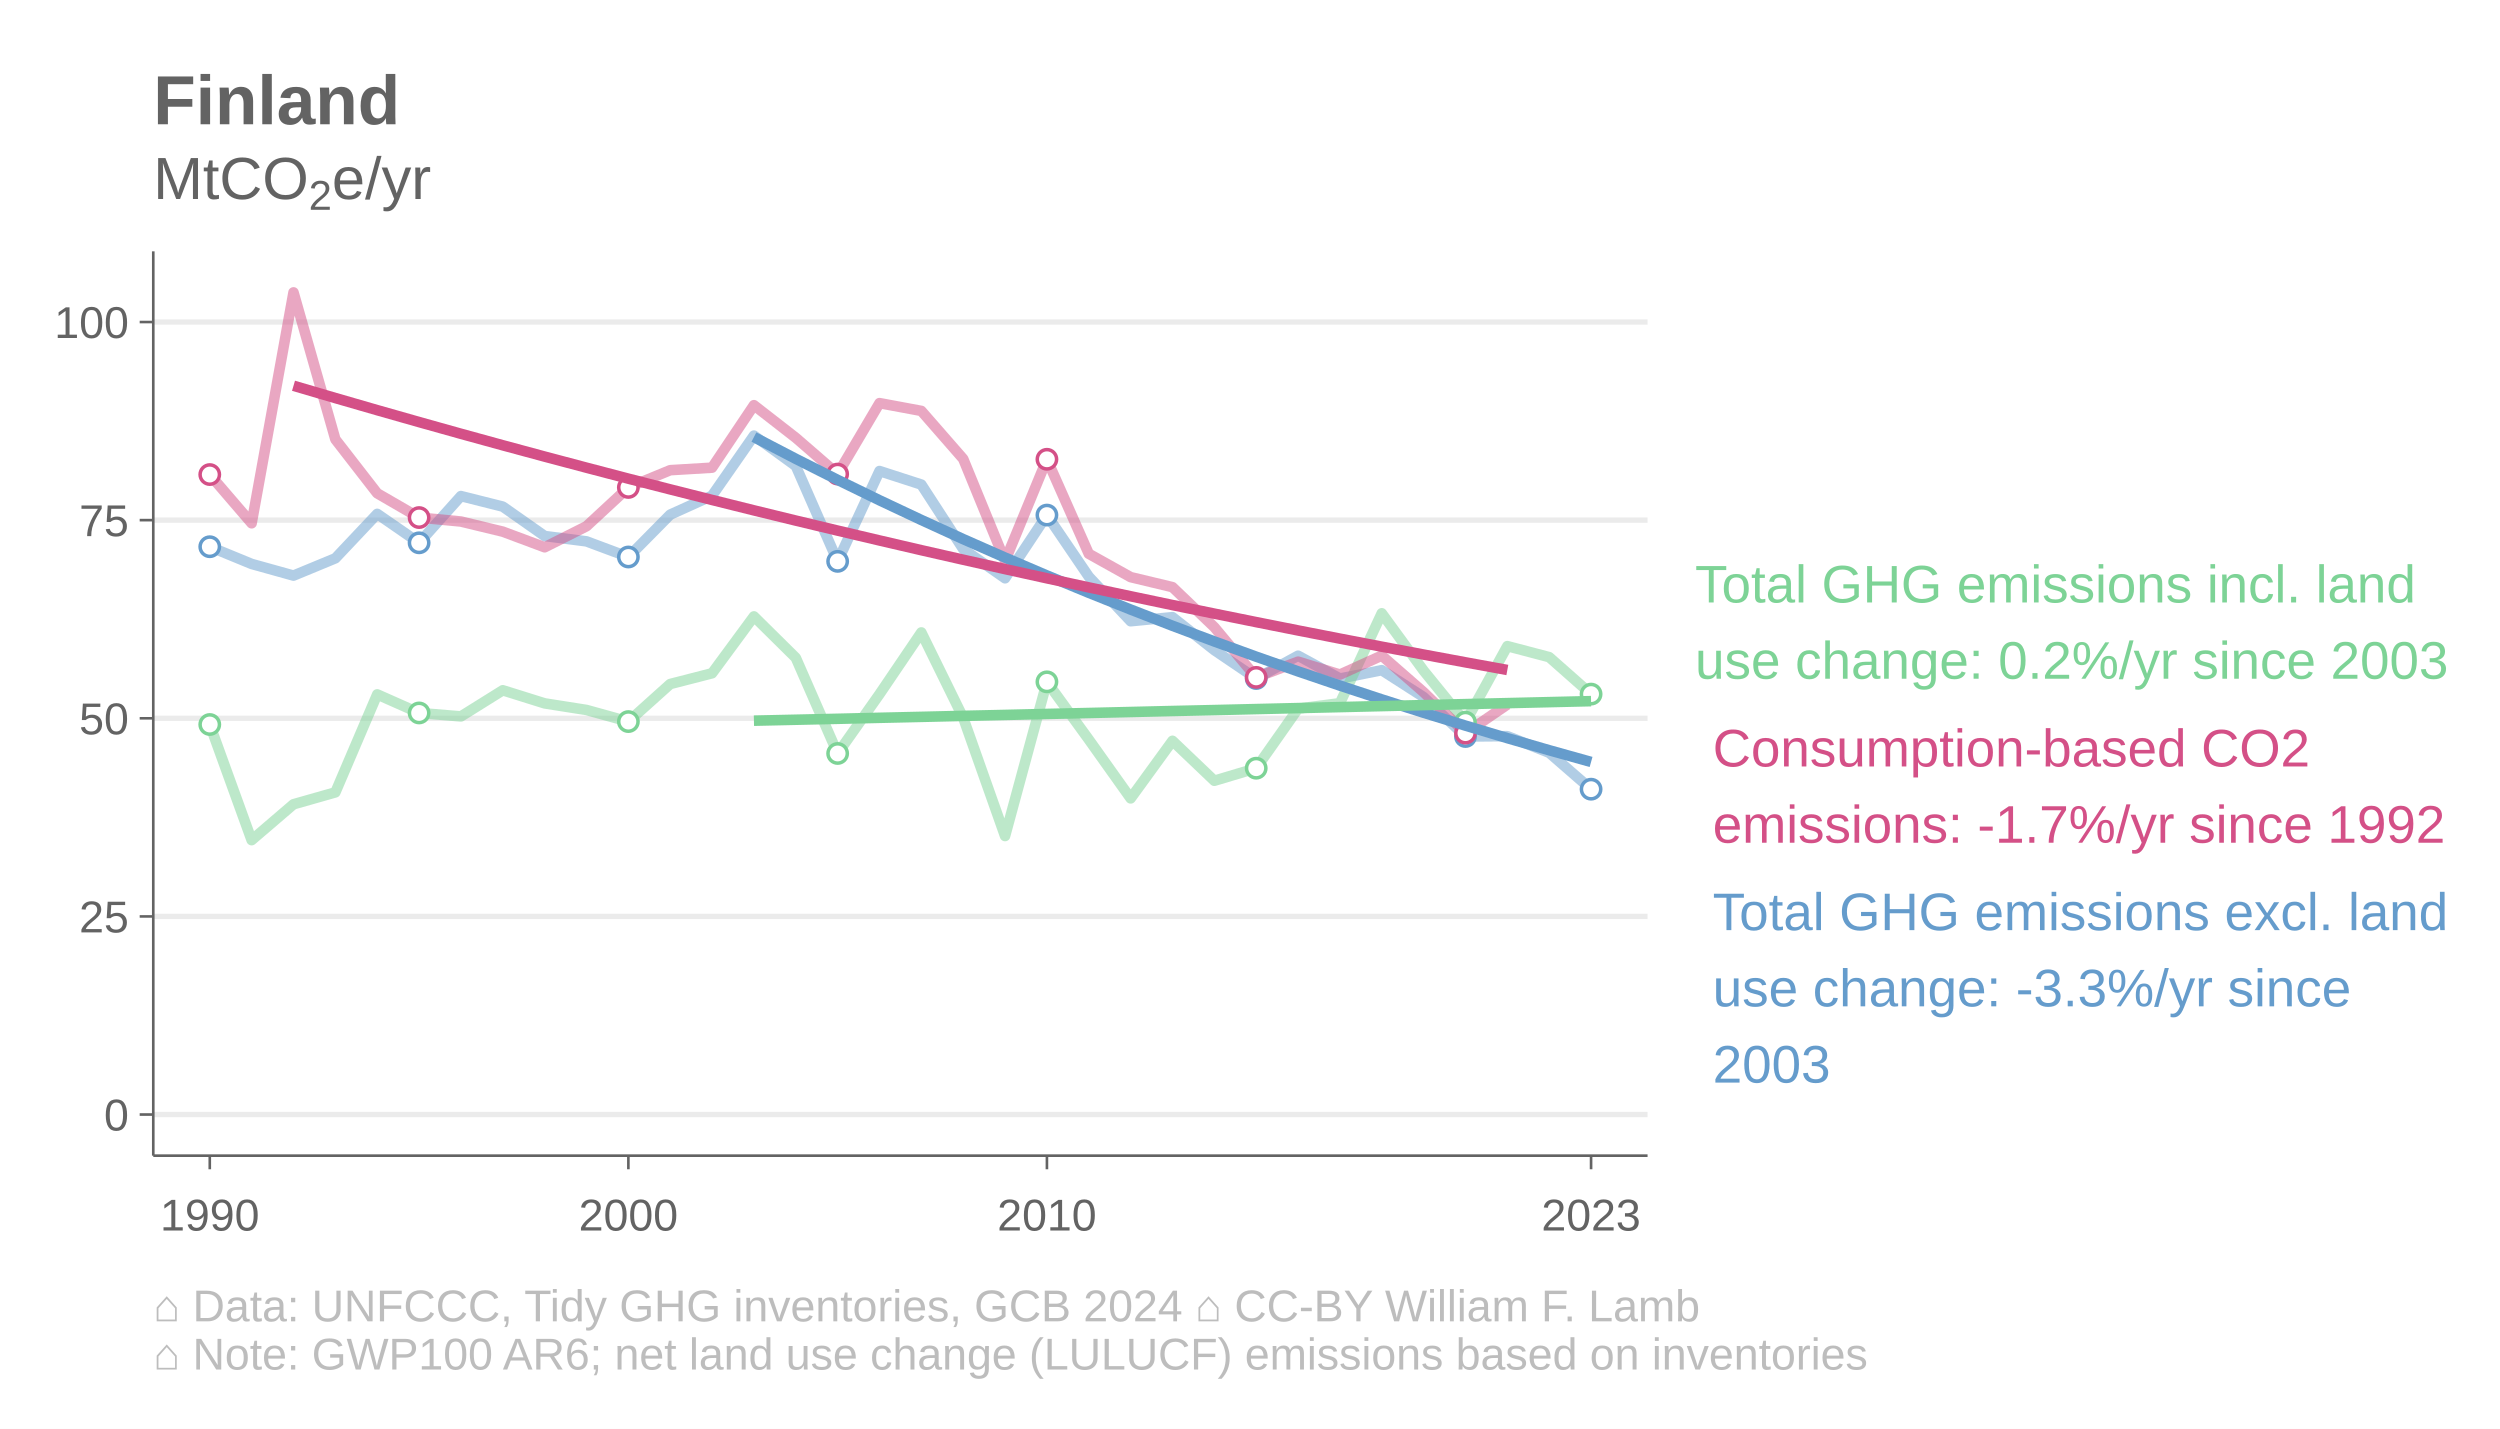
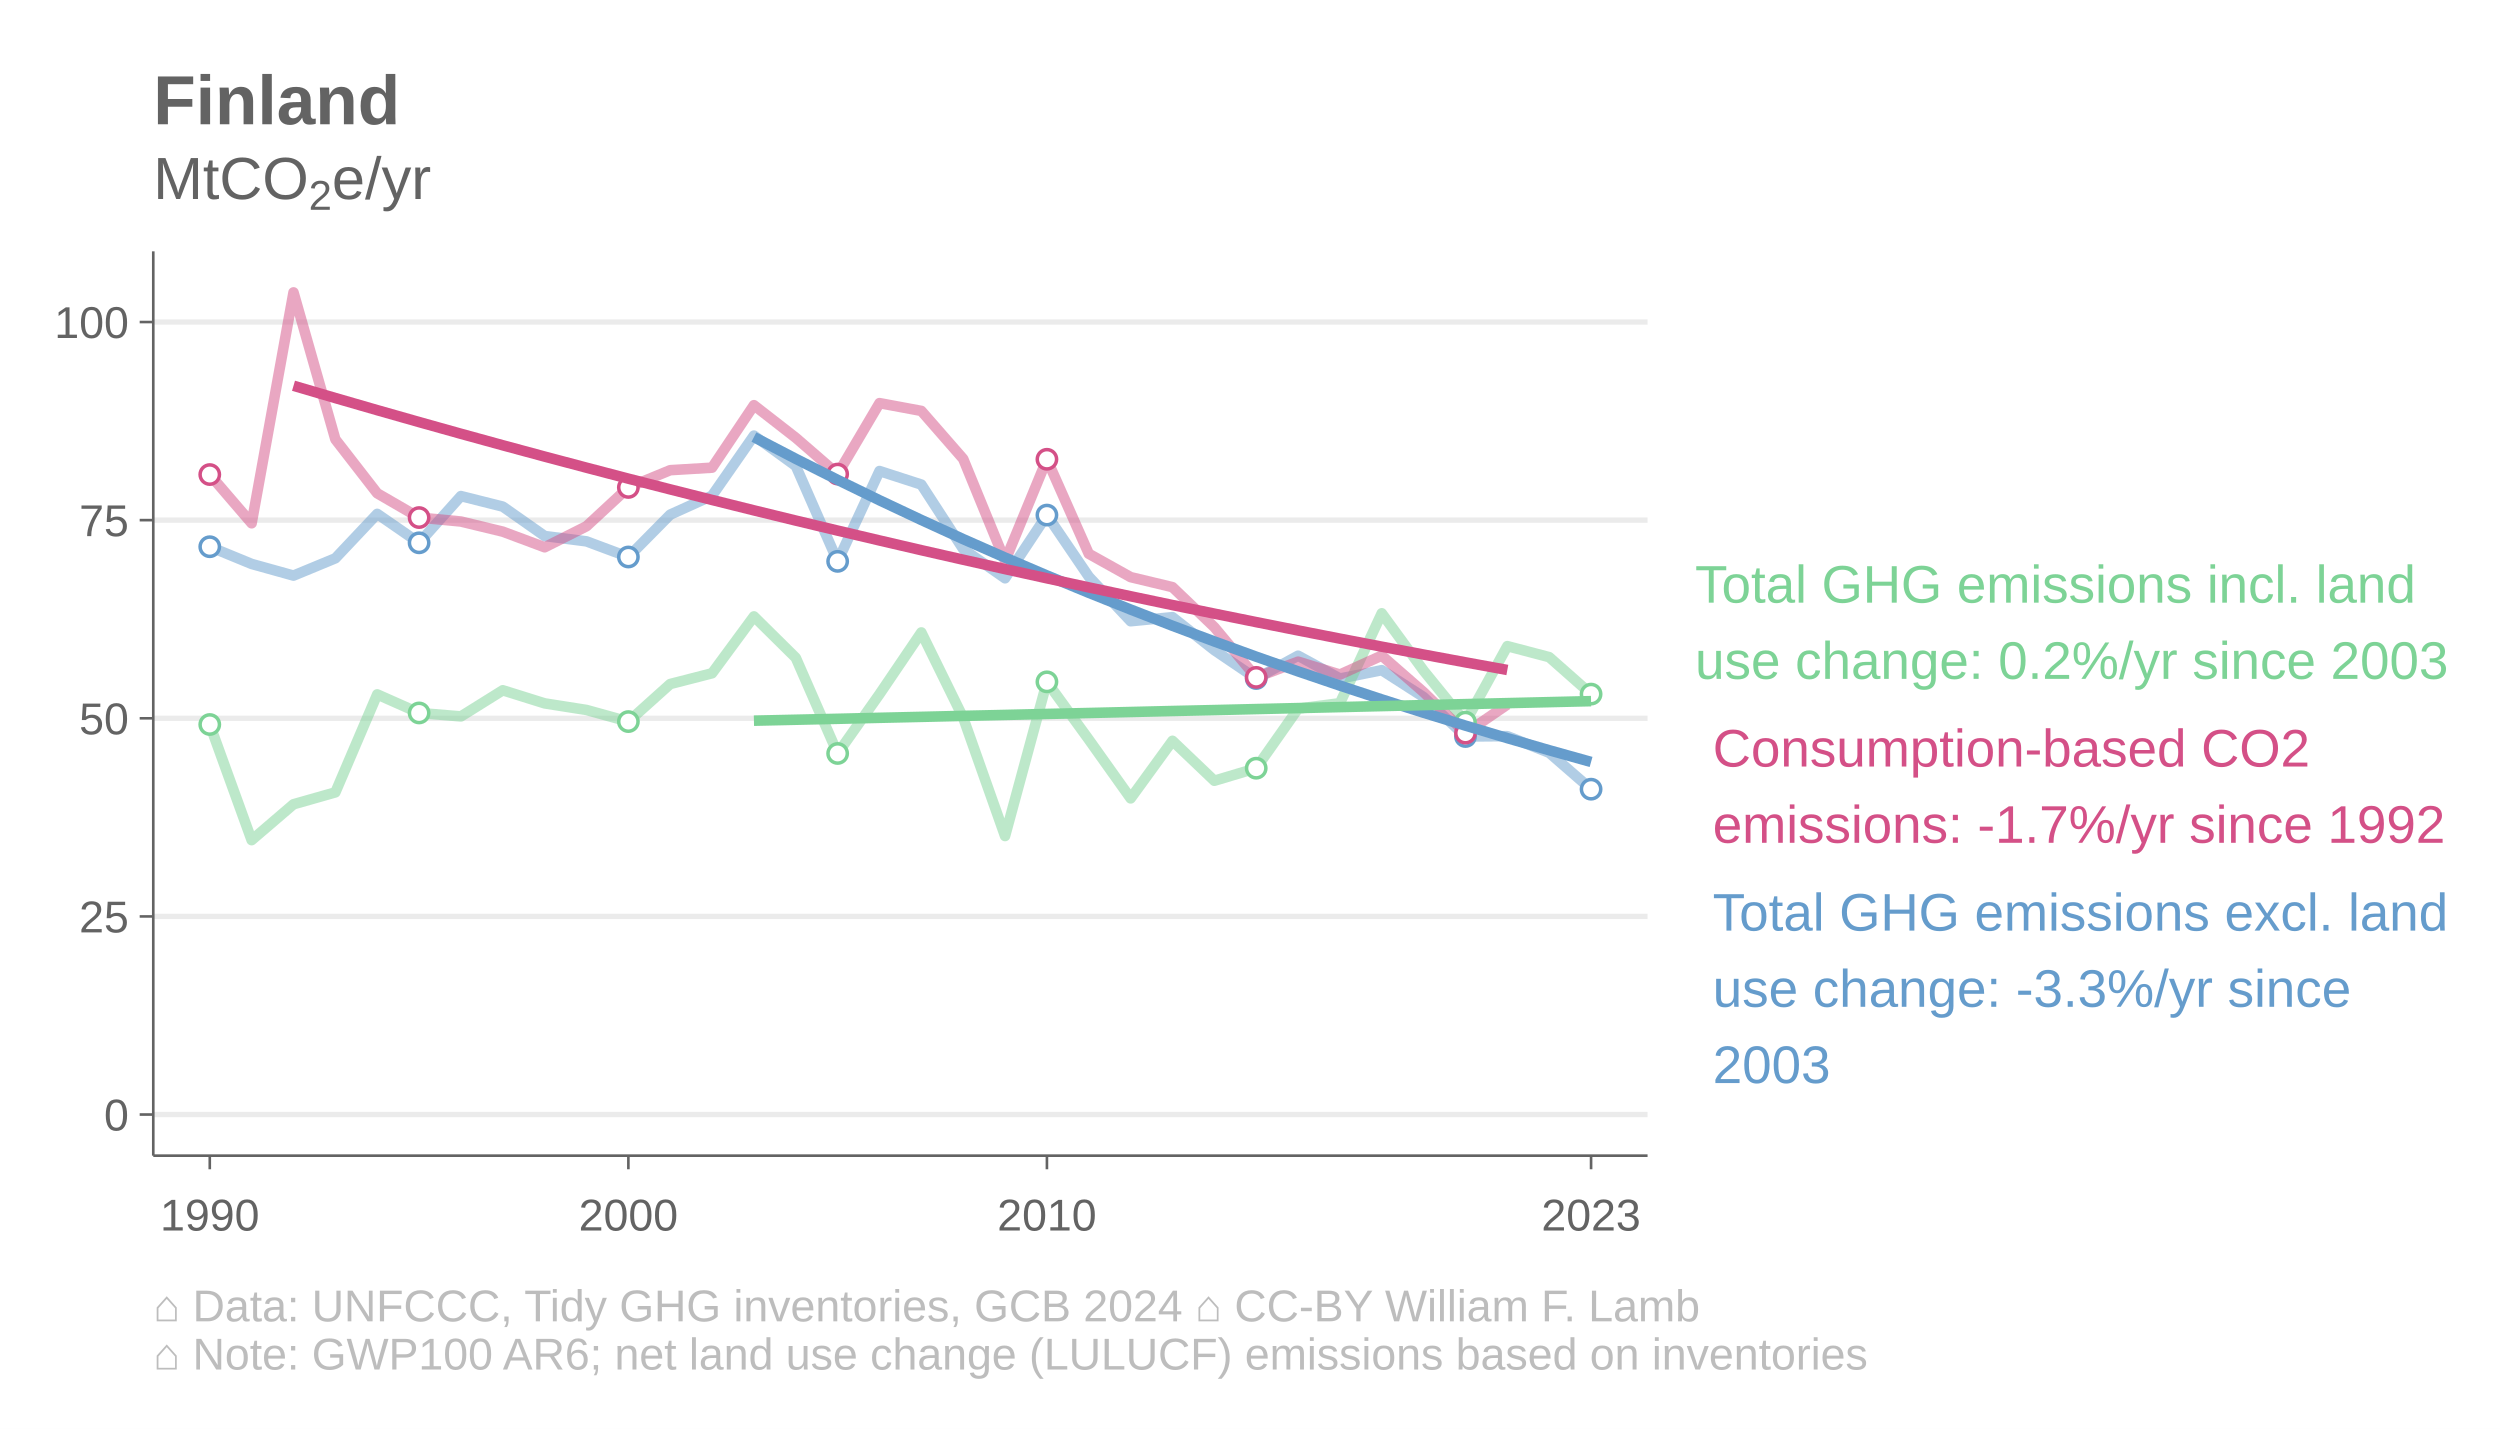
<svg xmlns="http://www.w3.org/2000/svg" class="svglite" width="504.00pt" height="288.00pt" viewBox="0 0 504.00 288.00">
  <defs>
    <style type="text/css">
    .svglite line, .svglite polyline, .svglite polygon, .svglite path, .svglite rect, .svglite circle {
      fill: none;
      stroke: #000000;
      stroke-linecap: round;
      stroke-linejoin: round;
      stroke-miterlimit: 10.00;
    }
    .svglite text {
      white-space: pre;
    }
  </style>
  </defs>
  <rect width="100%" height="100%" style="stroke: none; fill: #FFFFFF;" />
  <defs>
    <clipPath id="cpMC4wMHw1MDQuMDB8MC4wMHwyODguMDA=">
      <rect x="0.00" y="0.00" width="504.00" height="288.00" />
    </clipPath>
  </defs>
  <g clip-path="url(#cpMC4wMHw1MDQuMDB8MC4wMHwyODguMDA=)">
    <rect x="0.00" y="0.00" width="504.00" height="288.00" style="stroke-width: 1.07; stroke: #FFFFFF; fill: #FFFFFF;" />
  </g>
  <defs>
    <clipPath id="cpMzAuOTB8NDk4LjUyfDUwLjY3fDIzMi45OA==">
      <rect x="30.90" y="50.67" width="467.62" height="182.31" />
    </clipPath>
  </defs>
  <g clip-path="url(#cpMzAuOTB8NDk4LjUyfDUwLjY3fDIzMi45OA==)">
</g>
  <g clip-path="url(#cpMC4wMHw1MDQuMDB8MC4wMHwyODguMDA=)">
</g>
  <defs>
    <clipPath id="cpNS40OHwzMzcuNjN8NS40OHwyODIuNTI=">
      <rect x="5.48" y="5.48" width="332.15" height="277.04" />
    </clipPath>
  </defs>
  <g clip-path="url(#cpNS40OHwzMzcuNjN8NS40OHwyODIuNTI=)">
    <rect x="5.48" y="5.48" width="332.15" height="277.04" style="stroke-width: 1.07; stroke: #FFFFFF; fill: #FFFFFF;" />
  </g>
  <g clip-path="url(#cpMC4wMHw1MDQuMDB8MC4wMHwyODguMDA=)">
</g>
  <defs>
    <clipPath id="cpMzM3LjYzfDQ5OC41Mnw1LjQ4fDI4Mi41Mg==">
      <rect x="337.63" y="5.48" width="160.89" height="277.04" />
    </clipPath>
  </defs>
  <g clip-path="url(#cpMzM3LjYzfDQ5OC41Mnw1LjQ4fDI4Mi41Mg==)">
    <rect x="337.63" y="5.48" width="160.89" height="277.04" style="stroke-width: 1.07; stroke: #FFFFFF; fill: #FFFFFF;" />
  </g>
  <g clip-path="url(#cpMC4wMHw1MDQuMDB8MC4wMHwyODguMDA=)">
</g>
  <defs>
    <clipPath id="cpMzAuOTB8MzMyLjE1fDUwLjY3fDIzMi45OA==">
      <rect x="30.90" y="50.67" width="301.25" height="182.31" />
    </clipPath>
  </defs>
  <g clip-path="url(#cpMzAuOTB8MzMyLjE1fDUwLjY3fDIzMi45OA==)">
    <polyline points="30.90,224.69 332.15,224.69 " style="stroke-width: 1.07; stroke: #EBEBEB; stroke-linecap: butt;" />
    <polyline points="30.90,184.75 332.15,184.75 " style="stroke-width: 1.07; stroke: #EBEBEB; stroke-linecap: butt;" />
    <polyline points="30.90,144.81 332.15,144.81 " style="stroke-width: 1.07; stroke: #EBEBEB; stroke-linecap: butt;" />
    <polyline points="30.90,104.86 332.15,104.86 " style="stroke-width: 1.07; stroke: #EBEBEB; stroke-linecap: butt;" />
    <polyline points="30.90,64.92 332.15,64.92 " style="stroke-width: 1.07; stroke: #EBEBEB; stroke-linecap: butt;" />
    <polyline points="42.29,110.22 50.73,113.69 59.17,116.04 67.61,112.55 76.05,103.60 84.49,109.43 92.92,100.01 101.36,102.13 109.80,108.06 118.24,109.14 126.68,112.29 135.11,103.75 143.55,99.93 151.99,87.82 160.43,93.94 168.87,113.17 177.31,94.96 185.74,97.69 194.18,110.69 202.62,116.58 211.06,103.84 219.50,116.25 227.94,125.24 236.37,124.42 244.81,131.07 253.25,136.79 261.69,132.19 270.13,136.79 278.56,135.11 287.00,140.53 295.44,148.48 303.88,148.41 312.32,151.76 320.76,159.10 " style="stroke-width: 2.13; stroke: #659CCC; stroke-opacity: 0.50; stroke-linecap: butt;" />
    <polyline points="42.29,146.06 50.73,169.37 59.17,162.14 67.61,159.74 76.05,139.99 84.49,143.73 92.92,144.43 101.36,139.16 109.80,141.80 118.24,143.13 126.68,145.47 135.11,137.90 143.55,135.73 151.99,124.27 160.43,132.61 168.87,151.90 177.31,139.94 185.74,127.50 194.18,144.70 202.62,168.54 211.06,137.46 219.50,149.09 227.94,160.95 236.37,149.35 244.81,157.40 253.25,154.87 261.69,142.87 270.13,141.76 278.56,123.64 287.00,135.20 295.44,145.58 303.88,130.26 312.32,132.48 320.76,139.93 " style="stroke-width: 2.13; stroke: #7DD396; stroke-opacity: 0.50; stroke-linecap: butt;" />
    <polyline points="42.29,95.67 50.73,105.49 59.17,58.95 67.61,88.57 76.05,99.45 84.49,104.34 92.92,105.14 101.36,107.18 109.80,110.33 118.24,106.09 126.68,98.27 135.11,94.79 143.55,94.28 151.99,81.69 160.43,88.26 168.87,95.57 177.31,81.27 185.74,82.84 194.18,92.51 202.62,113.10 211.06,92.59 219.50,111.64 227.94,116.35 236.37,118.37 244.81,126.44 253.25,136.56 261.69,133.39 270.13,135.99 278.56,132.17 287.00,139.55 295.44,147.80 303.88,142.03 " style="stroke-width: 2.13; stroke: #D45087; stroke-opacity: 0.50; stroke-linecap: butt;" />
    <circle cx="42.29" cy="146.06" r="1.95" style="stroke-width: 0.71; stroke: #7DD396; fill: #FFFFFF;" />
    <circle cx="84.49" cy="143.73" r="1.95" style="stroke-width: 0.71; stroke: #7DD396; fill: #FFFFFF;" />
    <circle cx="126.68" cy="145.47" r="1.95" style="stroke-width: 0.71; stroke: #7DD396; fill: #FFFFFF;" />
    <circle cx="168.87" cy="151.90" r="1.95" style="stroke-width: 0.71; stroke: #7DD396; fill: #FFFFFF;" />
    <circle cx="211.06" cy="137.46" r="1.95" style="stroke-width: 0.71; stroke: #7DD396; fill: #FFFFFF;" />
    <circle cx="253.25" cy="154.87" r="1.95" style="stroke-width: 0.71; stroke: #7DD396; fill: #FFFFFF;" />
    <circle cx="295.44" cy="145.58" r="1.95" style="stroke-width: 0.71; stroke: #7DD396; fill: #FFFFFF;" />
    <circle cx="320.76" cy="139.93" r="1.95" style="stroke-width: 0.71; stroke: #7DD396; fill: #FFFFFF;" />
    <circle cx="42.29" cy="110.22" r="1.95" style="stroke-width: 0.71; stroke: #659CCC; fill: #FFFFFF;" />
    <circle cx="84.49" cy="109.43" r="1.95" style="stroke-width: 0.71; stroke: #659CCC; fill: #FFFFFF;" />
    <circle cx="126.68" cy="112.29" r="1.95" style="stroke-width: 0.71; stroke: #659CCC; fill: #FFFFFF;" />
    <circle cx="168.87" cy="113.17" r="1.95" style="stroke-width: 0.71; stroke: #659CCC; fill: #FFFFFF;" />
    <circle cx="211.06" cy="103.84" r="1.95" style="stroke-width: 0.71; stroke: #659CCC; fill: #FFFFFF;" />
    <circle cx="253.25" cy="136.79" r="1.95" style="stroke-width: 0.71; stroke: #659CCC; fill: #FFFFFF;" />
    <circle cx="295.44" cy="148.48" r="1.95" style="stroke-width: 0.71; stroke: #659CCC; fill: #FFFFFF;" />
    <circle cx="320.76" cy="159.10" r="1.95" style="stroke-width: 0.71; stroke: #659CCC; fill: #FFFFFF;" />
    <circle cx="42.29" cy="95.67" r="1.95" style="stroke-width: 0.71; stroke: #D45087; fill: #FFFFFF;" />
    <circle cx="84.49" cy="104.34" r="1.95" style="stroke-width: 0.71; stroke: #D45087; fill: #FFFFFF;" />
    <circle cx="126.68" cy="98.27" r="1.95" style="stroke-width: 0.71; stroke: #D45087; fill: #FFFFFF;" />
    <circle cx="168.87" cy="95.57" r="1.95" style="stroke-width: 0.71; stroke: #D45087; fill: #FFFFFF;" />
    <circle cx="211.06" cy="92.59" r="1.95" style="stroke-width: 0.71; stroke: #D45087; fill: #FFFFFF;" />
    <circle cx="253.25" cy="136.56" r="1.95" style="stroke-width: 0.71; stroke: #D45087; fill: #FFFFFF;" />
    <circle cx="295.44" cy="147.80" r="1.95" style="stroke-width: 0.71; stroke: #D45087; fill: #FFFFFF;" />
    <polyline points="151.99,88.11 160.43,92.50 168.87,96.75 177.31,100.86 185.74,104.83 194.18,108.69 202.62,112.41 211.06,116.02 219.50,119.51 227.94,122.89 236.37,126.16 244.81,129.32 253.25,132.39 261.69,135.35 270.13,138.22 278.56,141.00 287.00,143.69 295.44,146.29 303.88,148.81 312.32,151.25 320.76,153.61 " style="stroke-width: 2.13; stroke: #659CCC; stroke-linecap: butt;" />
    <polyline points="151.99,145.29 160.43,145.10 168.87,144.91 177.31,144.71 185.74,144.52 194.18,144.32 202.62,144.13 211.06,143.93 219.50,143.74 227.94,143.54 236.37,143.34 244.81,143.15 253.25,142.95 261.69,142.75 270.13,142.55 278.56,142.35 287.00,142.15 295.44,141.95 303.88,141.75 312.32,141.55 320.76,141.35 " style="stroke-width: 2.13; stroke: #7DD396; stroke-linecap: butt;" />
    <polyline points="59.17,77.77 67.61,80.25 76.05,82.69 84.49,85.09 92.92,87.45 101.36,89.77 109.80,92.05 118.24,94.29 126.68,96.50 135.11,98.66 143.55,100.79 151.99,102.89 160.43,104.95 168.87,106.97 177.31,108.96 185.74,110.92 194.18,112.84 202.62,114.73 211.06,116.59 219.50,118.42 227.94,120.21 236.37,121.98 244.81,123.71 253.25,125.42 261.69,127.10 270.13,128.75 278.56,130.37 287.00,131.96 295.44,133.53 303.88,135.07 " style="stroke-width: 2.13; stroke: #D45087; stroke-linecap: butt;" />
  </g>
  <g clip-path="url(#cpMC4wMHw1MDQuMDB8MC4wMHwyODguMDA=)">
    <polyline points="30.90,232.98 30.90,50.67 " style="stroke-width: 0.53; stroke: #636363; stroke-linecap: butt;" />
    <text x="25.97" y="227.91" text-anchor="end" style="font-size: 9.00px;fill: #636363; font-family: &quot;Arial&quot;;" textLength="5.00px" lengthAdjust="spacingAndGlyphs">0</text>
    <text x="25.97" y="187.97" text-anchor="end" style="font-size: 9.00px;fill: #636363; font-family: &quot;Arial&quot;;" textLength="10.01px" lengthAdjust="spacingAndGlyphs">25</text>
    <text x="25.97" y="148.03" text-anchor="end" style="font-size: 9.00px;fill: #636363; font-family: &quot;Arial&quot;;" textLength="10.01px" lengthAdjust="spacingAndGlyphs">50</text>
    <text x="25.97" y="108.09" text-anchor="end" style="font-size: 9.00px;fill: #636363; font-family: &quot;Arial&quot;;" textLength="10.01px" lengthAdjust="spacingAndGlyphs">75</text>
    <text x="25.97" y="68.14" text-anchor="end" style="font-size: 9.00px;fill: #636363; font-family: &quot;Arial&quot;;" textLength="15.01px" lengthAdjust="spacingAndGlyphs">100</text>
    <polyline points="28.16,224.69 30.90,224.69 " style="stroke-width: 0.53; stroke: #636363; stroke-linecap: butt;" />
    <polyline points="28.16,184.75 30.90,184.75 " style="stroke-width: 0.53; stroke: #636363; stroke-linecap: butt;" />
    <polyline points="28.16,144.81 30.90,144.81 " style="stroke-width: 0.53; stroke: #636363; stroke-linecap: butt;" />
    <polyline points="28.16,104.86 30.90,104.86 " style="stroke-width: 0.53; stroke: #636363; stroke-linecap: butt;" />
    <polyline points="28.16,64.92 30.90,64.92 " style="stroke-width: 0.53; stroke: #636363; stroke-linecap: butt;" />
    <polyline points="30.90,232.98 332.15,232.98 " style="stroke-width: 0.53; stroke: #636363; stroke-linecap: butt;" />
    <polyline points="42.29,235.72 42.29,232.98 " style="stroke-width: 0.53; stroke: #636363; stroke-linecap: butt;" />
    <polyline points="126.68,235.72 126.68,232.98 " style="stroke-width: 0.53; stroke: #636363; stroke-linecap: butt;" />
    <polyline points="211.06,235.72 211.06,232.98 " style="stroke-width: 0.53; stroke: #636363; stroke-linecap: butt;" />
    <polyline points="320.76,235.72 320.76,232.98 " style="stroke-width: 0.53; stroke: #636363; stroke-linecap: butt;" />
    <text x="42.29" y="248.08" text-anchor="middle" style="font-size: 9.00px;fill: #636363; font-family: &quot;Arial&quot;;" textLength="20.02px" lengthAdjust="spacingAndGlyphs">1990</text>
    <text x="126.68" y="248.08" text-anchor="middle" style="font-size: 9.00px;fill: #636363; font-family: &quot;Arial&quot;;" textLength="20.02px" lengthAdjust="spacingAndGlyphs">2000</text>
    <text x="211.06" y="248.08" text-anchor="middle" style="font-size: 9.00px;fill: #636363; font-family: &quot;Arial&quot;;" textLength="20.02px" lengthAdjust="spacingAndGlyphs">2010</text>
    <text x="320.76" y="248.08" text-anchor="middle" style="font-size: 9.00px;fill: #636363; font-family: &quot;Arial&quot;;" textLength="20.02px" lengthAdjust="spacingAndGlyphs">2023</text>
    <text x="30.90" y="40.12" style="font-size: 12.00px;fill: #636363; font-family: &quot;Arial&quot;;" textLength="31.34px" lengthAdjust="spacingAndGlyphs">MtCO</text>
    <text x="62.24" y="42.30" style="font-size: 8.40px;fill: #636363; font-family: &quot;Arial&quot;;" textLength="4.67px" lengthAdjust="spacingAndGlyphs">2</text>
    <text x="66.91" y="40.12" style="font-size: 12.00px;fill: #636363; font-family: &quot;Arial&quot;;" textLength="20.01px" lengthAdjust="spacingAndGlyphs">e/yr</text>
    <text x="30.90" y="25.05" style="font-size: 14.00px; font-weight: bold;fill: #636363; font-family: &quot;Arial&quot;;" textLength="49.74px" lengthAdjust="spacingAndGlyphs">Finland</text>
    <text x="30.90" y="266.38" style="font-size: 9.00px;fill: #BDBDBD; font-family: &quot;Arial&quot;;" textLength="321.75px" lengthAdjust="spacingAndGlyphs">⌂ Data: UNFCCC, Tidy GHG inventories, GCB 2024   ⌂ CC-BY William F. Lamb  </text>
    <text x="30.90" y="276.10" style="font-size: 9.00px;fill: #BDBDBD; font-family: &quot;Arial&quot;;" textLength="345.55px" lengthAdjust="spacingAndGlyphs">⌂ Note: GWP100 AR6; net land use change (LULUCF) emissions based on inventories</text>
  </g>
  <defs>
    <clipPath id="cpMzQwLjM3fDQ5OC41Mnw1MC42N3wyMzIuOTg=">
      <rect x="340.37" y="50.67" width="158.15" height="182.31" />
    </clipPath>
  </defs>
  <g clip-path="url(#cpMzQwLjM3fDQ5OC41Mnw1MC42N3wyMzIuOTg=)">
-     <text x="345.29" y="187.52" style="font-size: 10.67px;fill: #659CCC; font-family: &quot;Arial&quot;;" textLength="148.05px" lengthAdjust="spacingAndGlyphs">Total GHG emissions excl. land</text>
-     <text x="345.29" y="202.88" style="font-size: 10.67px;fill: #659CCC; font-family: &quot;Arial&quot;;" textLength="128.52px" lengthAdjust="spacingAndGlyphs">use change: -3.3%/yr since</text>
-     <text x="345.29" y="218.25" style="font-size: 10.67px;fill: #659CCC; font-family: &quot;Arial&quot;;" textLength="23.70px" lengthAdjust="spacingAndGlyphs">2003</text>
-     <text x="341.73" y="121.46" style="font-size: 10.67px;fill: #7DD396; font-family: &quot;Arial&quot;;" textLength="145.09px" lengthAdjust="spacingAndGlyphs">Total GHG emissions incl. land</text>
-     <text x="341.73" y="136.83" style="font-size: 10.67px;fill: #7DD396; font-family: &quot;Arial&quot;;" textLength="151.63px" lengthAdjust="spacingAndGlyphs">use change: 0.2%/yr since 2003</text>
-     <text x="345.29" y="154.52" style="font-size: 10.67px;fill: #D45087; font-family: &quot;Arial&quot;;" textLength="120.23px" lengthAdjust="spacingAndGlyphs">Consumption-based CO2</text>
-     <text x="345.29" y="169.89" style="font-size: 10.67px;fill: #D45087; font-family: &quot;Arial&quot;;" textLength="147.46px" lengthAdjust="spacingAndGlyphs">emissions: -1.7%/yr since 1992</text>
+     <text x="345.29" y="187.61" style="font-size: 10.67px;fill: #659CCC; font-family: &quot;Arial&quot;;" textLength="148.05px" lengthAdjust="spacingAndGlyphs">Total GHG emissions excl. land</text>
+     <text x="345.29" y="202.97" style="font-size: 10.67px;fill: #659CCC; font-family: &quot;Arial&quot;;" textLength="128.52px" lengthAdjust="spacingAndGlyphs">use change: -3.3%/yr since</text>
+     <text x="345.29" y="218.34" style="font-size: 10.67px;fill: #659CCC; font-family: &quot;Arial&quot;;" textLength="23.70px" lengthAdjust="spacingAndGlyphs">2003</text>
+     <text x="341.73" y="121.49" style="font-size: 10.67px;fill: #7DD396; font-family: &quot;Arial&quot;;" textLength="145.09px" lengthAdjust="spacingAndGlyphs">Total GHG emissions incl. land</text>
+     <text x="341.73" y="136.86" style="font-size: 10.67px;fill: #7DD396; font-family: &quot;Arial&quot;;" textLength="151.63px" lengthAdjust="spacingAndGlyphs">use change: 0.2%/yr since 2003</text>
+     <text x="345.29" y="154.54" style="font-size: 10.67px;fill: #D45087; font-family: &quot;Arial&quot;;" textLength="120.23px" lengthAdjust="spacingAndGlyphs">Consumption-based CO2</text>
+     <text x="345.29" y="169.90" style="font-size: 10.67px;fill: #D45087; font-family: &quot;Arial&quot;;" textLength="147.46px" lengthAdjust="spacingAndGlyphs">emissions: -1.7%/yr since 1992</text>
  </g>
  <g clip-path="url(#cpMC4wMHw1MDQuMDB8MC4wMHwyODguMDA=)">
</g>
</svg>
